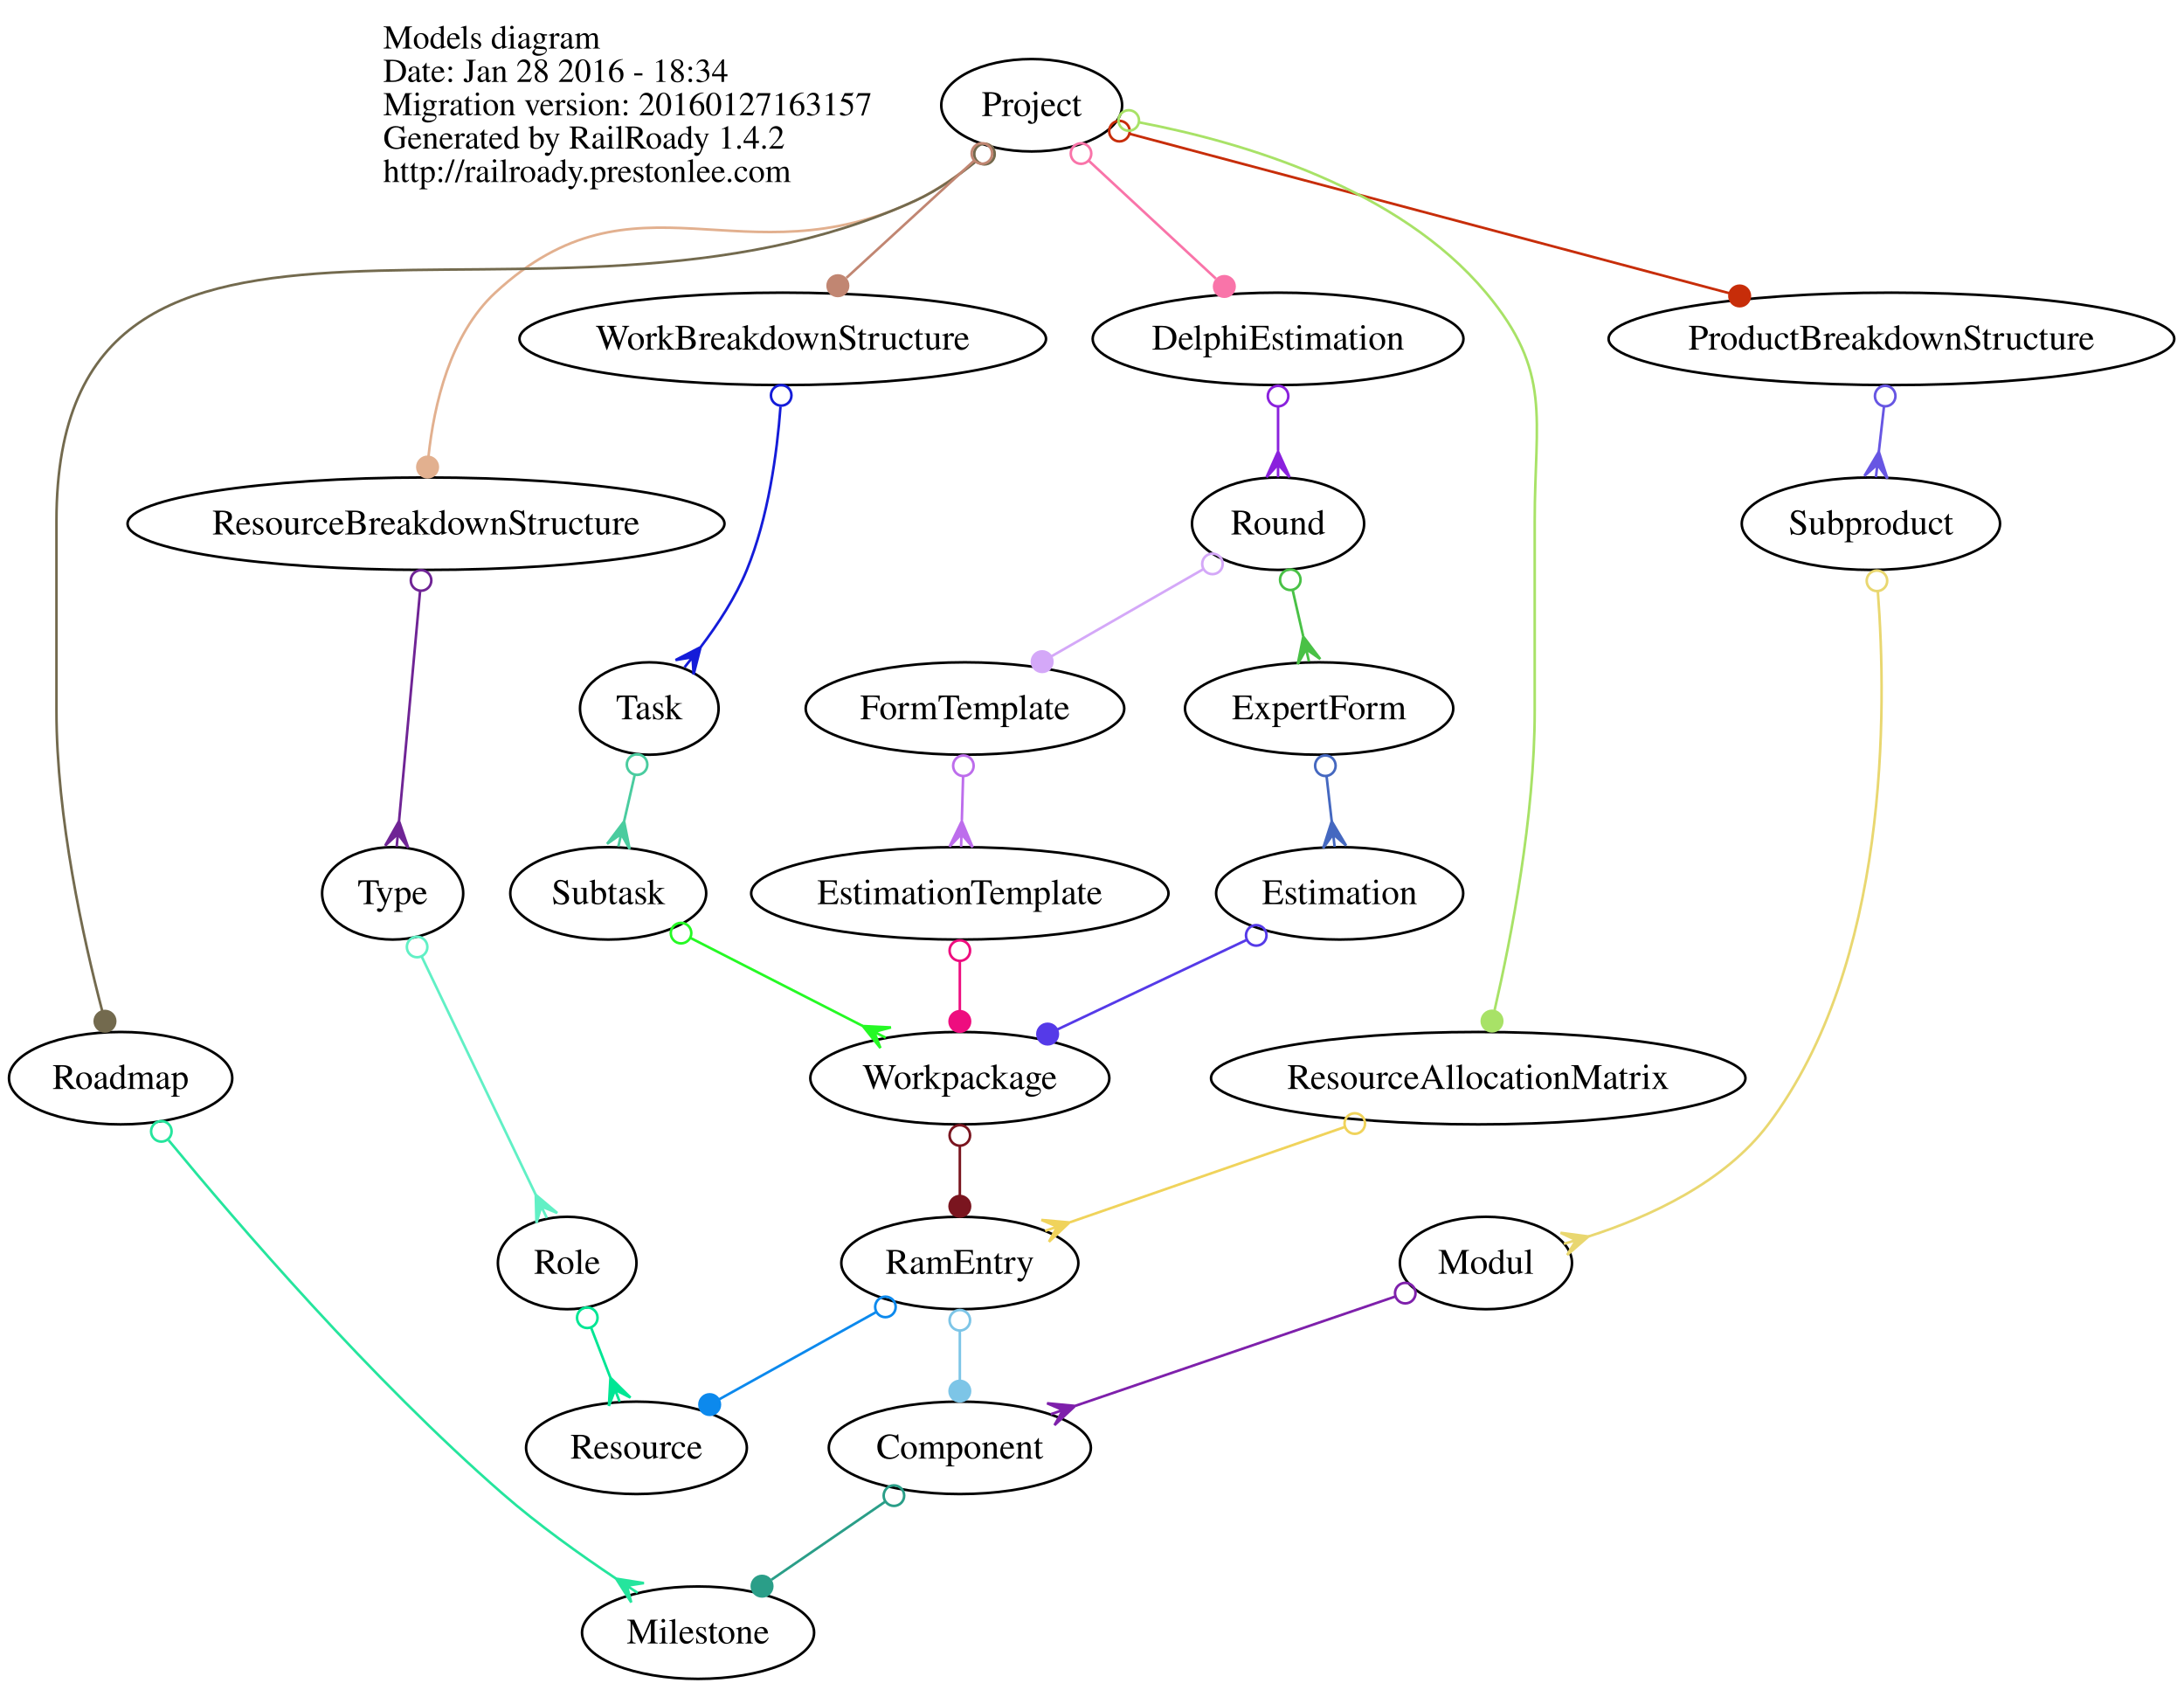
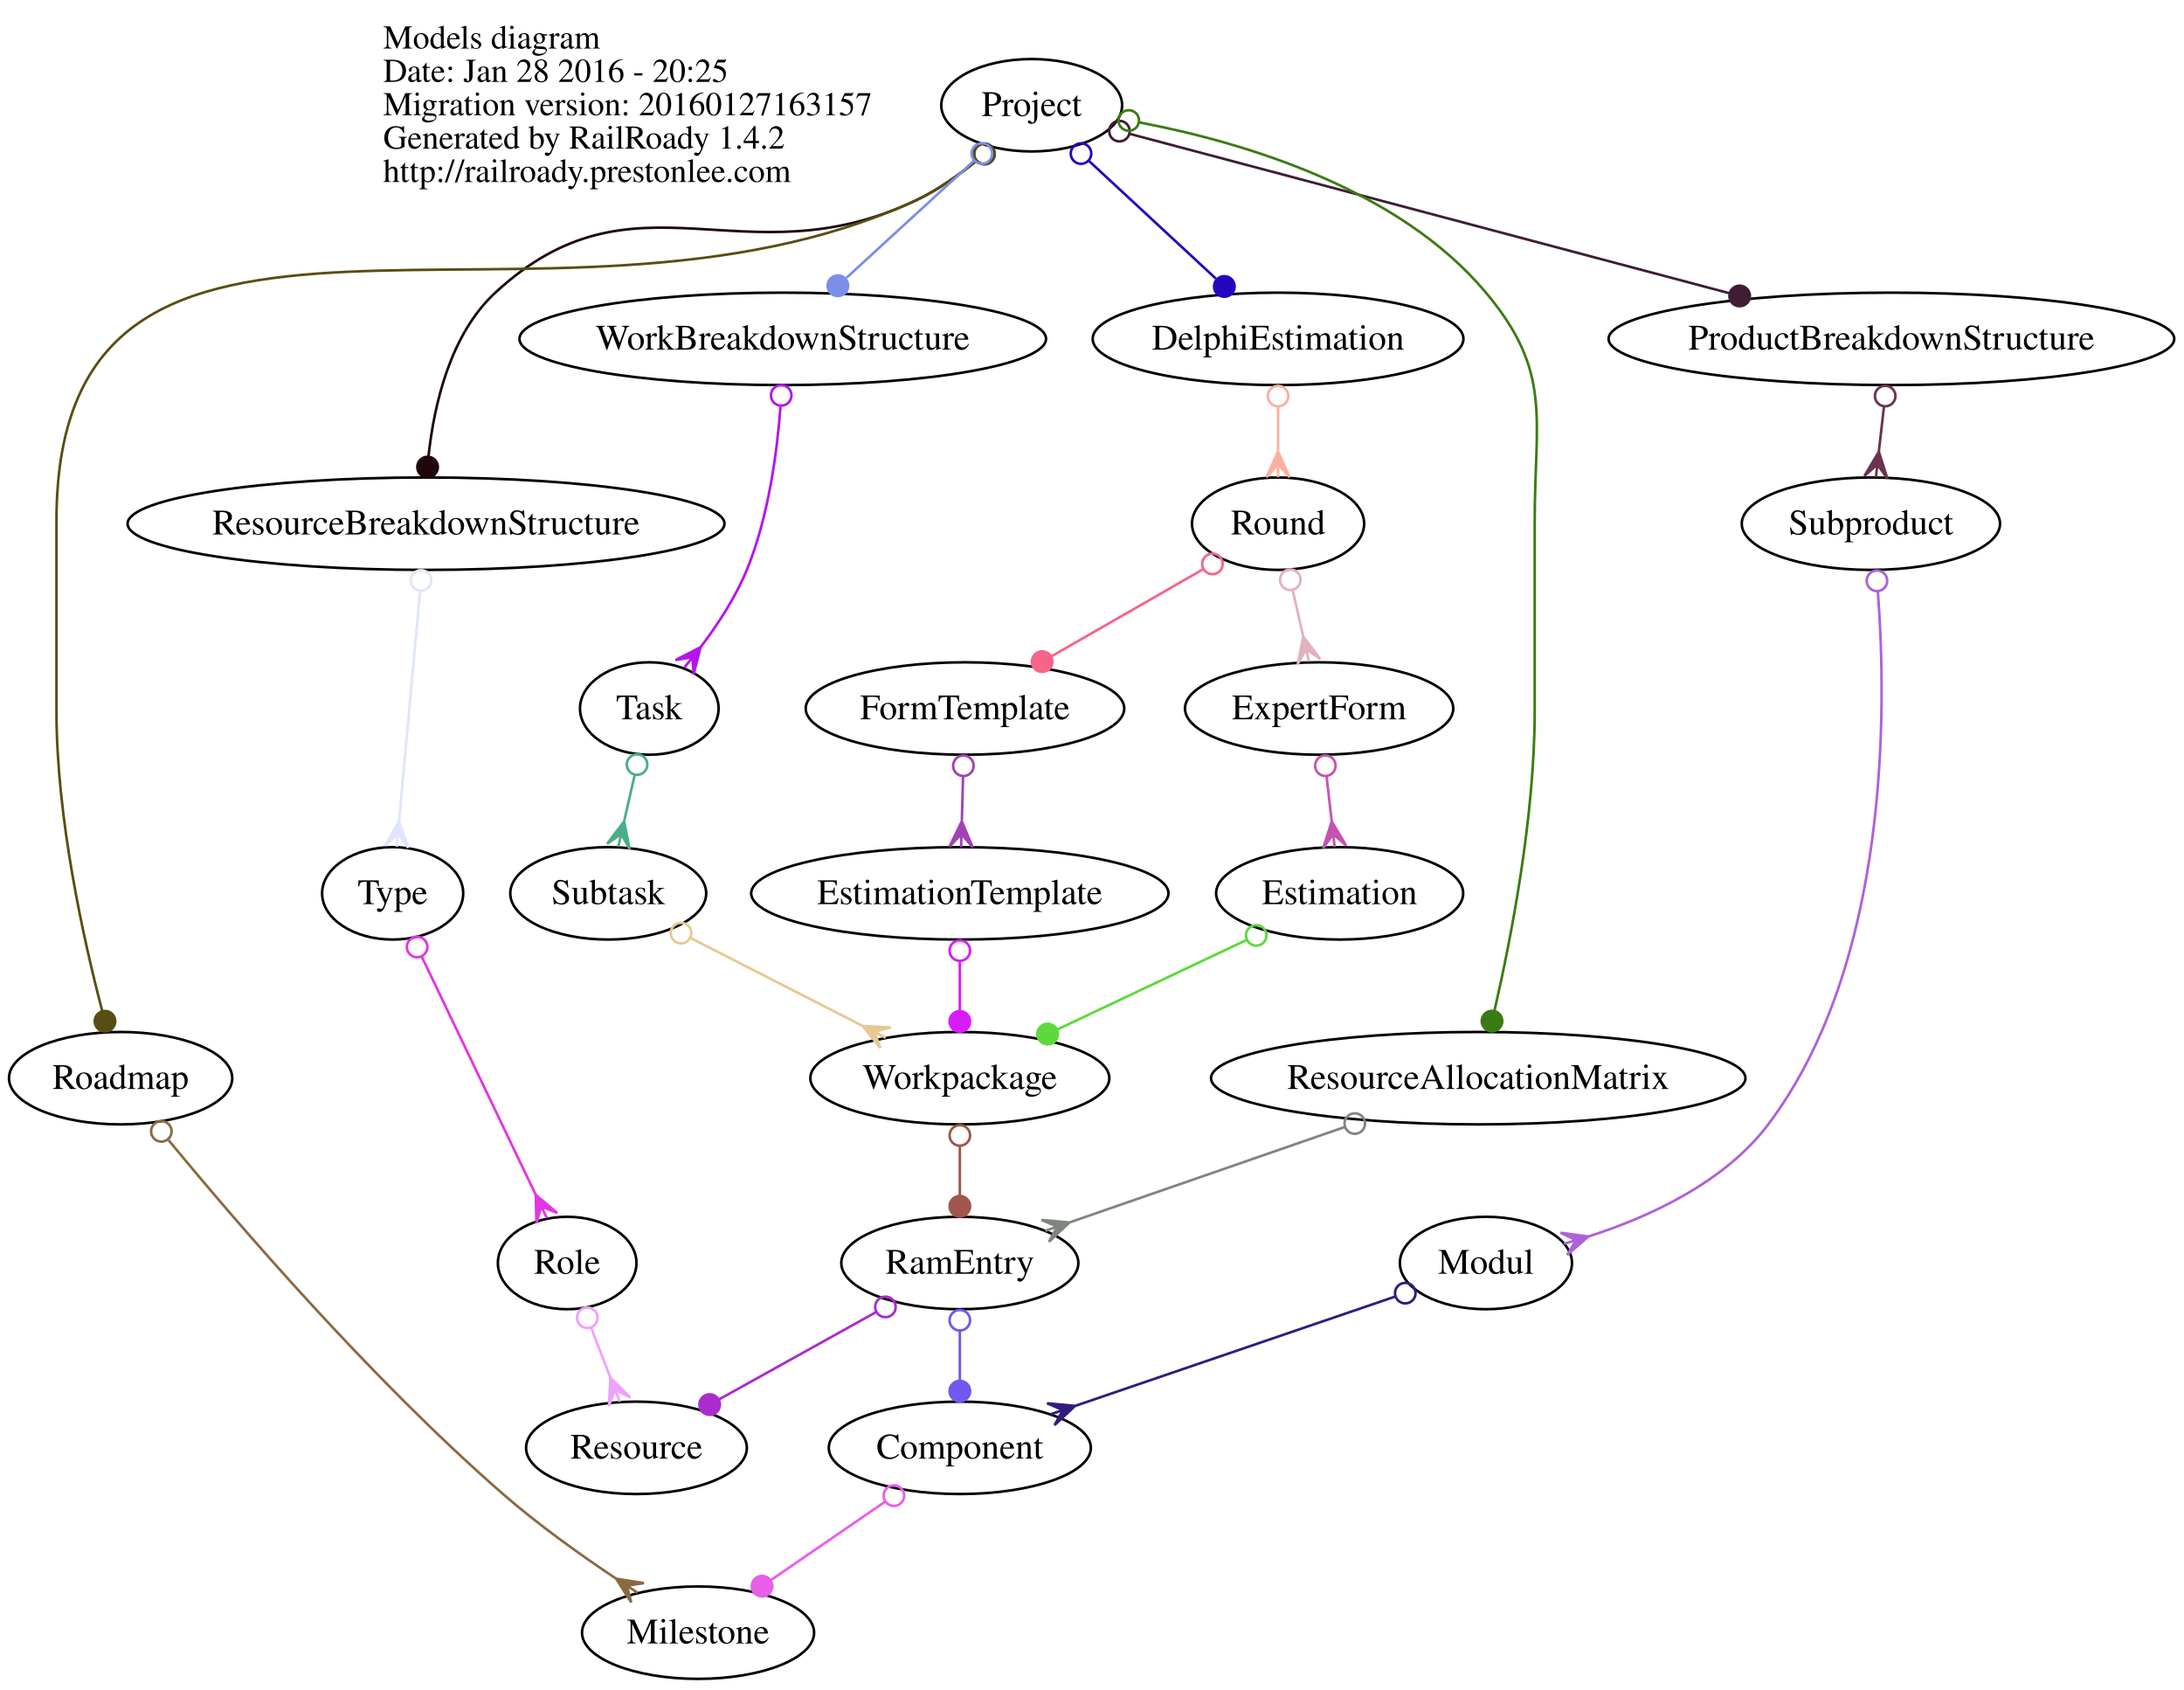
<svg xmlns="http://www.w3.org/2000/svg" width="851pt" height="658pt" viewBox="0.00 0.00 851.00 658.00">
  <g id="graph0" class="graph" transform="scale(1 1) rotate(0) translate(4 654)">
    <polygon fill="none" stroke="none" points="-4,4 -4,-654 847,-654 847,4 -4,4" />
    <g id="node1" class="node">
      <text text-anchor="start" x="145.312" y="-635.1" font-family="Times,serif" font-size="13.00">Models diagram</text>
-       <text text-anchor="start" x="145.312" y="-622.1" font-family="Times,serif" font-size="13.00">Date: Jan 28 2016 - 18:34</text>
+       <text text-anchor="start" x="145.312" y="-622.1" font-family="Times,serif" font-size="13.00">Date: Jan 28 2016 - 20:25</text>
      <text text-anchor="start" x="145.312" y="-609.1" font-family="Times,serif" font-size="13.00">Migration version: 20160127163157</text>
      <text text-anchor="start" x="145.312" y="-596.1" font-family="Times,serif" font-size="13.00">Generated by RailRoady 1.4.2</text>
      <text text-anchor="start" x="145.312" y="-583.1" font-family="Times,serif" font-size="13.00">http://railroady.prestonlee.com</text>
    </g>
    <g id="node2" class="node">
      <ellipse fill="none" stroke="black" cx="370" cy="-90" rx="51.063" ry="18" />
      <text text-anchor="middle" x="370" y="-85.8" font-family="Times,serif" font-size="14.00">Component</text>
    </g>
    <g id="node8" class="node">
      <ellipse fill="none" stroke="black" cx="268" cy="-18" rx="45.215" ry="18" />
      <text text-anchor="middle" x="268" y="-13.8" font-family="Times,serif" font-size="14.00">Milestone</text>
    </g>
    <g id="edge1" class="edge">
-       <path fill="none" stroke="#2a9e88" d="M340.873,-69.011C326.977,-59.475 310.409,-48.104 296.583,-38.616" />
-       <ellipse fill="none" stroke="#2a9e88" cx="344.318" cy="-71.375" rx="4" ry="4" />
-       <ellipse fill="#2a9e88" stroke="#2a9e88" cx="292.931" cy="-36.109" rx="4" ry="4" />
+       <path fill="none" stroke="#e85ee9" d="M340.873,-69.011C326.977,-59.475 310.409,-48.104 296.583,-38.616" />
+       <ellipse fill="none" stroke="#e85ee9" cx="344.318" cy="-71.375" rx="4" ry="4" />
+       <ellipse fill="#e85ee9" stroke="#e85ee9" cx="292.931" cy="-36.109" rx="4" ry="4" />
    </g>
    <g id="node3" class="node">
      <ellipse fill="none" stroke="black" cx="494" cy="-522" rx="72.242" ry="18" />
      <text text-anchor="middle" x="494" y="-517.8" font-family="Times,serif" font-size="14.00">DelphiEstimation</text>
    </g>
    <g id="node18" class="node">
      <ellipse fill="none" stroke="black" cx="494" cy="-450" rx="33.538" ry="18" />
      <text text-anchor="middle" x="494" y="-445.8" font-family="Times,serif" font-size="14.00">Round</text>
    </g>
    <g id="edge2" class="edge">
-       <path fill="none" stroke="#8a21dd" d="M494,-495.64C494,-490.063 494,-484.132 494,-478.476" />
-       <ellipse fill="none" stroke="#8a21dd" cx="494" cy="-499.697" rx="4" ry="4" />
-       <polygon fill="#8a21dd" stroke="#8a21dd" points="494,-478.104 498.5,-468.104 494,-473.104 494,-468.104 494,-468.104 494,-468.104 494,-473.104 489.5,-468.104 494,-478.104 494,-478.104" />
+       <path fill="none" stroke="#f8b1a1" d="M494,-495.64C494,-490.063 494,-484.132 494,-478.476" />
+       <ellipse fill="none" stroke="#f8b1a1" cx="494" cy="-499.697" rx="4" ry="4" />
+       <polygon fill="#f8b1a1" stroke="#f8b1a1" points="494,-478.104 498.5,-468.104 494,-473.104 494,-468.104 494,-468.104 494,-468.104 494,-473.104 489.5,-468.104 494,-478.104 494,-478.104" />
    </g>
    <g id="node4" class="node">
      <ellipse fill="none" stroke="black" cx="518" cy="-306" rx="48.139" ry="18" />
      <text text-anchor="middle" x="518" y="-301.8" font-family="Times,serif" font-size="14.00">Estimation</text>
    </g>
    <g id="node24" class="node">
      <ellipse fill="none" stroke="black" cx="370" cy="-234" rx="58.256" ry="18" />
      <text text-anchor="middle" x="370" y="-229.8" font-family="Times,serif" font-size="14.00">Workpackage</text>
    </g>
    <g id="edge3" class="edge">
-       <path fill="none" stroke="#553ae8" d="M481.658,-287.811C459.303,-277.238 430.698,-263.708 408.037,-252.991" />
-       <ellipse fill="none" stroke="#553ae8" cx="485.497" cy="-289.627" rx="4" ry="4" />
-       <ellipse fill="#553ae8" stroke="#553ae8" cx="404.214" cy="-251.182" rx="4" ry="4" />
+       <path fill="none" stroke="#5ed93d" d="M481.658,-287.811C459.303,-277.238 430.698,-263.708 408.037,-252.991" />
+       <ellipse fill="none" stroke="#5ed93d" cx="485.497" cy="-289.627" rx="4" ry="4" />
+       <ellipse fill="#5ed93d" stroke="#5ed93d" cx="404.214" cy="-251.182" rx="4" ry="4" />
    </g>
    <g id="node5" class="node">
      <ellipse fill="none" stroke="black" cx="370" cy="-306" rx="81.3" ry="18" />
      <text text-anchor="middle" x="370" y="-301.8" font-family="Times,serif" font-size="14.00">EstimationTemplate</text>
    </g>
    <g id="edge4" class="edge">
-       <path fill="none" stroke="#ee0d7f" d="M370,-279.64C370,-273.348 370,-266.605 370,-260.316" />
-       <ellipse fill="none" stroke="#ee0d7f" cx="370" cy="-283.697" rx="4" ry="4" />
-       <ellipse fill="#ee0d7f" stroke="#ee0d7f" cx="370" cy="-256.104" rx="4" ry="4" />
+       <path fill="none" stroke="#d61cfa" d="M370,-279.64C370,-273.348 370,-266.605 370,-260.316" />
+       <ellipse fill="none" stroke="#d61cfa" cx="370" cy="-283.697" rx="4" ry="4" />
+       <ellipse fill="#d61cfa" stroke="#d61cfa" cx="370" cy="-256.104" rx="4" ry="4" />
    </g>
    <g id="node6" class="node">
      <ellipse fill="none" stroke="black" cx="510" cy="-378" rx="52.266" ry="18" />
      <text text-anchor="middle" x="510" y="-373.8" font-family="Times,serif" font-size="14.00">ExpertForm</text>
    </g>
    <g id="edge5" class="edge">
-       <path fill="none" stroke="#4568c0" d="M512.898,-351.64C513.552,-345.92 514.248,-339.828 514.91,-334.042" />
-       <ellipse fill="none" stroke="#4568c0" cx="512.432" cy="-355.722" rx="4" ry="4" />
-       <polygon fill="#4568c0" stroke="#4568c0" points="514.91,-334.04 520.516,-324.615 515.477,-329.072 516.045,-324.104 516.045,-324.104 516.045,-324.104 515.477,-329.072 511.574,-323.593 514.91,-334.04 514.91,-334.04" />
+       <path fill="none" stroke="#c453b1" d="M512.898,-351.64C513.552,-345.92 514.248,-339.828 514.91,-334.042" />
+       <ellipse fill="none" stroke="#c453b1" cx="512.432" cy="-355.722" rx="4" ry="4" />
+       <polygon fill="#c453b1" stroke="#c453b1" points="514.91,-334.04 520.516,-324.615 515.477,-329.072 516.045,-324.104 516.045,-324.104 516.045,-324.104 515.477,-329.072 511.574,-323.593 514.91,-334.04 514.91,-334.04" />
    </g>
    <g id="node7" class="node">
      <ellipse fill="none" stroke="black" cx="372" cy="-378" rx="62.067" ry="18" />
      <text text-anchor="middle" x="372" y="-373.8" font-family="Times,serif" font-size="14.00">FormTemplate</text>
    </g>
    <g id="edge6" class="edge">
-       <path fill="none" stroke="#bd6dec" d="M371.275,-351.64C371.116,-346.063 370.947,-340.132 370.785,-334.476" />
-       <ellipse fill="none" stroke="#bd6dec" cx="371.391" cy="-355.698" rx="4" ry="4" />
-       <polygon fill="#bd6dec" stroke="#bd6dec" points="370.774,-334.1 374.987,-323.976 370.632,-329.102 370.489,-324.104 370.489,-324.104 370.489,-324.104 370.632,-329.102 365.991,-324.233 370.774,-334.1 370.774,-334.1" />
+       <path fill="none" stroke="#a242b5" d="M371.275,-351.64C371.116,-346.063 370.947,-340.132 370.785,-334.476" />
+       <ellipse fill="none" stroke="#a242b5" cx="371.391" cy="-355.698" rx="4" ry="4" />
+       <polygon fill="#a242b5" stroke="#a242b5" points="370.774,-334.1 374.987,-323.976 370.632,-329.102 370.489,-324.104 370.489,-324.104 370.489,-324.104 370.632,-329.102 365.991,-324.233 370.774,-334.1 370.774,-334.1" />
    </g>
    <g id="node9" class="node">
      <ellipse fill="none" stroke="black" cx="575" cy="-162" rx="33.538" ry="18" />
      <text text-anchor="middle" x="575" y="-157.8" font-family="Times,serif" font-size="14.00">Modul</text>
    </g>
    <g id="edge7" class="edge">
-       <path fill="none" stroke="#7e20ab" d="M539.68,-148.939C505.201,-137.166 452.598,-119.204 415.109,-106.403" />
-       <ellipse fill="none" stroke="#7e20ab" cx="543.567" cy="-150.267" rx="4" ry="4" />
-       <polygon fill="#7e20ab" stroke="#7e20ab" points="414.909,-106.335 406.899,-98.845 410.177,-104.719 405.445,-103.103 405.445,-103.103 405.445,-103.103 410.177,-104.719 403.991,-107.362 414.909,-106.335 414.909,-106.335" />
+       <path fill="none" stroke="#321b81" d="M539.68,-148.939C505.201,-137.166 452.598,-119.204 415.109,-106.403" />
+       <ellipse fill="none" stroke="#321b81" cx="543.567" cy="-150.267" rx="4" ry="4" />
+       <polygon fill="#321b81" stroke="#321b81" points="414.909,-106.335 406.899,-98.845 410.177,-104.719 405.445,-103.103 405.445,-103.103 405.445,-103.103 410.177,-104.719 403.991,-107.362 414.909,-106.335 414.909,-106.335" />
    </g>
    <g id="node10" class="node">
      <ellipse fill="none" stroke="black" cx="733" cy="-522" rx="110.202" ry="18" />
      <text text-anchor="middle" x="733" y="-517.8" font-family="Times,serif" font-size="14.00">ProductBreakdownStructure</text>
    </g>
    <g id="node19" class="node">
      <ellipse fill="none" stroke="black" cx="725" cy="-450" rx="50.325" ry="18" />
      <text text-anchor="middle" x="725" y="-445.8" font-family="Times,serif" font-size="14.00">Subproduct</text>
    </g>
    <g id="edge8" class="edge">
-       <path fill="none" stroke="#6756e3" d="M730.102,-495.64C729.448,-489.92 728.752,-483.828 728.09,-478.042" />
-       <ellipse fill="none" stroke="#6756e3" cx="730.568" cy="-499.722" rx="4" ry="4" />
-       <polygon fill="#6756e3" stroke="#6756e3" points="728.09,-478.04 731.426,-467.593 727.523,-473.072 726.955,-468.104 726.955,-468.104 726.955,-468.104 727.523,-473.072 722.484,-468.615 728.09,-478.04 728.09,-478.04" />
+       <path fill="none" stroke="#6d324f" d="M730.102,-495.64C729.448,-489.92 728.752,-483.828 728.09,-478.042" />
+       <ellipse fill="none" stroke="#6d324f" cx="730.568" cy="-499.722" rx="4" ry="4" />
+       <polygon fill="#6d324f" stroke="#6d324f" points="728.09,-478.04 731.426,-467.593 727.523,-473.072 726.955,-468.104 726.955,-468.104 726.955,-468.104 727.523,-473.072 722.484,-468.615 728.09,-478.04 728.09,-478.04" />
    </g>
    <g id="node11" class="node">
      <ellipse fill="none" stroke="black" cx="398" cy="-613" rx="35.234" ry="18" />
      <text text-anchor="middle" x="398" y="-608.8" font-family="Times,serif" font-size="14.00">Project</text>
    </g>
    <g id="edge13" class="edge">
-       <path fill="none" stroke="#f974a9" d="M420.227,-591.394C435.052,-577.65 454.539,-559.583 469.762,-545.47" />
-       <ellipse fill="none" stroke="#f974a9" cx="417.218" cy="-594.183" rx="4" ry="4" />
-       <ellipse fill="#f974a9" stroke="#f974a9" cx="473.066" cy="-542.407" rx="4" ry="4" />
+       <path fill="none" stroke="#2606bd" d="M420.227,-591.394C435.052,-577.65 454.539,-559.583 469.762,-545.47" />
+       <ellipse fill="none" stroke="#2606bd" cx="417.218" cy="-594.183" rx="4" ry="4" />
+       <ellipse fill="#2606bd" stroke="#2606bd" cx="473.066" cy="-542.407" rx="4" ry="4" />
    </g>
    <g id="edge10" class="edge">
-       <path fill="none" stroke="#c72d09" d="M436.302,-601.824C493.324,-586.675 601.186,-558.019 669.954,-539.75" />
-       <ellipse fill="none" stroke="#c72d09" cx="432.186" cy="-602.918" rx="4" ry="4" />
-       <ellipse fill="#c72d09" stroke="#c72d09" cx="673.86" cy="-538.712" rx="4" ry="4" />
+       <path fill="none" stroke="#401d35" d="M436.302,-601.824C493.324,-586.675 601.186,-558.019 669.954,-539.75" />
+       <ellipse fill="none" stroke="#401d35" cx="432.186" cy="-602.918" rx="4" ry="4" />
+       <ellipse fill="#401d35" stroke="#401d35" cx="673.86" cy="-538.712" rx="4" ry="4" />
    </g>
    <g id="node14" class="node">
      <ellipse fill="none" stroke="black" cx="572" cy="-234" rx="104.115" ry="18" />
      <text text-anchor="middle" x="572" y="-229.8" font-family="Times,serif" font-size="14.00">ResourceAllocationMatrix</text>
    </g>
    <g id="edge14" class="edge">
-       <path fill="none" stroke="#a8e267" d="M439.997,-606.312C480.664,-598.529 541.016,-580.562 575,-540 600.976,-508.997 594,-491.447 594,-451 594,-451 594,-451 594,-377 594,-335.853 584.868,-288.782 578.371,-260.501" />
-       <ellipse fill="none" stroke="#a8e267" cx="435.823" cy="-607.067" rx="4" ry="4" />
-       <ellipse fill="#a8e267" stroke="#a8e267" cx="577.369" cy="-256.248" rx="4" ry="4" />
+       <path fill="none" stroke="#3a7c13" d="M439.997,-606.312C480.664,-598.529 541.016,-580.562 575,-540 600.976,-508.997 594,-491.447 594,-451 594,-451 594,-451 594,-377 594,-335.853 584.868,-288.782 578.371,-260.501" />
+       <ellipse fill="none" stroke="#3a7c13" cx="435.823" cy="-607.067" rx="4" ry="4" />
+       <ellipse fill="#3a7c13" stroke="#3a7c13" cx="577.369" cy="-256.248" rx="4" ry="4" />
    </g>
    <g id="node15" class="node">
      <ellipse fill="none" stroke="black" cx="162" cy="-450" rx="116.291" ry="18" />
      <text text-anchor="middle" x="162" y="-445.8" font-family="Times,serif" font-size="14.00">ResourceBreakdownStructure</text>
    </g>
    <g id="edge11" class="edge">
-       <path fill="none" stroke="#e2b08f" d="M376.456,-591.465C369.432,-585.715 361.295,-579.96 353,-576 285.657,-543.85 243.796,-590.657 189,-540 171.363,-523.696 165.107,-496.29 162.96,-476.189" />
-       <ellipse fill="none" stroke="#e2b08f" cx="379.528" cy="-594.093" rx="4" ry="4" />
-       <ellipse fill="#e2b08f" stroke="#e2b08f" cx="162.609" cy="-472.061" rx="4" ry="4" />
+       <path fill="none" stroke="#1e080b" d="M376.456,-591.465C369.432,-585.715 361.295,-579.96 353,-576 285.657,-543.85 243.796,-590.657 189,-540 171.363,-523.696 165.107,-496.29 162.96,-476.189" />
+       <ellipse fill="none" stroke="#1e080b" cx="379.528" cy="-594.093" rx="4" ry="4" />
+       <ellipse fill="#1e080b" stroke="#1e080b" cx="162.609" cy="-472.061" rx="4" ry="4" />
    </g>
    <g id="node16" class="node">
      <ellipse fill="none" stroke="black" cx="43" cy="-234" rx="43.499" ry="18" />
      <text text-anchor="middle" x="43" y="-229.8" font-family="Times,serif" font-size="14.00">Roadmap</text>
    </g>
    <g id="edge12" class="edge">
-       <path fill="none" stroke="#736a4e" d="M376.519,-591.333C369.497,-585.576 361.346,-579.852 353,-576 208.714,-509.397 18,-609.916 18,-451 18,-451 18,-451 18,-377 18,-335.535 28.467,-288.277 35.856,-260.084" />
-       <ellipse fill="none" stroke="#736a4e" cx="379.588" cy="-593.969" rx="4" ry="4" />
-       <ellipse fill="#736a4e" stroke="#736a4e" cx="36.904" cy="-256.179" rx="4" ry="4" />
+       <path fill="none" stroke="#584e12" d="M376.519,-591.333C369.497,-585.576 361.346,-579.852 353,-576 208.714,-509.397 18,-609.916 18,-451 18,-451 18,-451 18,-377 18,-335.535 28.467,-288.277 35.856,-260.084" />
+       <ellipse fill="none" stroke="#584e12" cx="379.588" cy="-593.969" rx="4" ry="4" />
+       <ellipse fill="#584e12" stroke="#584e12" cx="36.904" cy="-256.179" rx="4" ry="4" />
    </g>
    <g id="node23" class="node">
      <ellipse fill="none" stroke="black" cx="301" cy="-522" rx="102.582" ry="18" />
      <text text-anchor="middle" x="301" y="-517.8" font-family="Times,serif" font-size="14.00">WorkBreakdownStructure</text>
    </g>
    <g id="edge9" class="edge">
-       <path fill="none" stroke="#c18672" d="M375.581,-591.43C360.703,-577.779 341.166,-559.853 325.82,-545.773" />
-       <ellipse fill="none" stroke="#c18672" cx="378.598" cy="-594.198" rx="4" ry="4" />
-       <ellipse fill="#c18672" stroke="#c18672" cx="322.473" cy="-542.702" rx="4" ry="4" />
+       <path fill="none" stroke="#7b8eea" d="M375.581,-591.43C360.703,-577.779 341.166,-559.853 325.82,-545.773" />
+       <ellipse fill="none" stroke="#7b8eea" cx="378.598" cy="-594.198" rx="4" ry="4" />
+       <ellipse fill="#7b8eea" stroke="#7b8eea" cx="322.473" cy="-542.702" rx="4" ry="4" />
    </g>
    <g id="node12" class="node">
      <ellipse fill="none" stroke="black" cx="370" cy="-162" rx="46.185" ry="18" />
      <text text-anchor="middle" x="370" y="-157.8" font-family="Times,serif" font-size="14.00">RamEntry</text>
    </g>
    <g id="edge16" class="edge">
-       <path fill="none" stroke="#7dc5e7" d="M370,-135.64C370,-129.348 370,-122.605 370,-116.316" />
-       <ellipse fill="none" stroke="#7dc5e7" cx="370" cy="-139.697" rx="4" ry="4" />
-       <ellipse fill="#7dc5e7" stroke="#7dc5e7" cx="370" cy="-112.104" rx="4" ry="4" />
+       <path fill="none" stroke="#7059ee" d="M370,-135.64C370,-129.348 370,-122.605 370,-116.316" />
+       <ellipse fill="none" stroke="#7059ee" cx="370" cy="-139.697" rx="4" ry="4" />
+       <ellipse fill="#7059ee" stroke="#7059ee" cx="370" cy="-112.104" rx="4" ry="4" />
    </g>
    <g id="node13" class="node">
      <ellipse fill="none" stroke="black" cx="244" cy="-90" rx="43.016" ry="18" />
      <text text-anchor="middle" x="244" y="-85.8" font-family="Times,serif" font-size="14.00">Resource</text>
    </g>
    <g id="edge15" class="edge">
-       <path fill="none" stroke="#0c89ed" d="M337.242,-142.801C318.437,-132.354 294.918,-119.288 276.205,-108.892" />
-       <ellipse fill="none" stroke="#0c89ed" cx="341.005" cy="-144.892" rx="4" ry="4" />
-       <ellipse fill="#0c89ed" stroke="#0c89ed" cx="272.527" cy="-106.848" rx="4" ry="4" />
+       <path fill="none" stroke="#ab2ccd" d="M337.242,-142.801C318.437,-132.354 294.918,-119.288 276.205,-108.892" />
+       <ellipse fill="none" stroke="#ab2ccd" cx="341.005" cy="-144.892" rx="4" ry="4" />
+       <ellipse fill="#ab2ccd" stroke="#ab2ccd" cx="272.527" cy="-106.848" rx="4" ry="4" />
    </g>
    <g id="edge17" class="edge">
-       <path fill="none" stroke="#f0d35b" d="M520.003,-214.981C486.805,-203.477 444.283,-188.742 412.995,-177.899" />
-       <ellipse fill="none" stroke="#f0d35b" cx="523.891" cy="-216.328" rx="4" ry="4" />
-       <polygon fill="#f0d35b" stroke="#f0d35b" points="412.707,-177.799 404.732,-170.273 407.982,-176.162 403.258,-174.525 403.258,-174.525 403.258,-174.525 407.982,-176.162 401.785,-178.777 412.707,-177.799 412.707,-177.799" />
+       <path fill="none" stroke="#7e877e" d="M520.003,-214.981C486.805,-203.477 444.283,-188.742 412.995,-177.899" />
+       <ellipse fill="none" stroke="#7e877e" cx="523.891" cy="-216.328" rx="4" ry="4" />
+       <polygon fill="#7e877e" stroke="#7e877e" points="412.707,-177.799 404.732,-170.273 407.982,-176.162 403.258,-174.525 403.258,-174.525 403.258,-174.525 407.982,-176.162 401.785,-178.777 412.707,-177.799 412.707,-177.799" />
    </g>
    <g id="node22" class="node">
      <ellipse fill="none" stroke="black" cx="149" cy="-306" rx="27.489" ry="18" />
      <text text-anchor="middle" x="149" y="-301.8" font-family="Times,serif" font-size="14.00">Type</text>
    </g>
    <g id="edge18" class="edge">
-       <path fill="none" stroke="#6f2495" d="M159.671,-423.558C157.372,-398.444 153.867,-360.164 151.508,-334.393" />
-       <ellipse fill="none" stroke="#6f2495" cx="160.067" cy="-427.888" rx="4" ry="4" />
-       <polygon fill="#6f2495" stroke="#6f2495" points="151.485,-334.148 155.055,-323.779 151.03,-329.168 150.574,-324.189 150.574,-324.189 150.574,-324.189 151.03,-329.168 146.092,-324.6 151.485,-334.148 151.485,-334.148" />
+       <path fill="none" stroke="#dfe5fc" d="M159.671,-423.558C157.372,-398.444 153.867,-360.164 151.508,-334.393" />
+       <ellipse fill="none" stroke="#dfe5fc" cx="160.067" cy="-427.888" rx="4" ry="4" />
+       <polygon fill="#dfe5fc" stroke="#dfe5fc" points="151.485,-334.148 155.055,-323.779 151.03,-329.168 150.574,-324.189 150.574,-324.189 150.574,-324.189 151.03,-329.168 146.092,-324.6 151.485,-334.148 151.485,-334.148" />
    </g>
    <g id="edge19" class="edge">
-       <path fill="none" stroke="#25e59d" d="M61.687,-209.843C88.628,-177.183 140.789,-116.602 192,-72 205.662,-60.102 222.012,-48.414 236.042,-39.055" />
-       <ellipse fill="none" stroke="#25e59d" cx="58.867" cy="-213.28" rx="4" ry="4" />
-       <polygon fill="#25e59d" stroke="#25e59d" points="236.073,-39.035 246.902,-37.31 240.253,-36.291 244.433,-33.548 244.433,-33.548 244.433,-33.548 240.253,-36.291 241.963,-29.786 236.073,-39.035 236.073,-39.035" />
+       <path fill="none" stroke="#896a41" d="M61.687,-209.843C88.628,-177.183 140.789,-116.602 192,-72 205.662,-60.102 222.012,-48.414 236.042,-39.055" />
+       <ellipse fill="none" stroke="#896a41" cx="58.867" cy="-213.28" rx="4" ry="4" />
+       <polygon fill="#896a41" stroke="#896a41" points="236.073,-39.035 246.902,-37.31 240.253,-36.291 244.433,-33.548 244.433,-33.548 244.433,-33.548 240.253,-36.291 241.963,-29.786 236.073,-39.035 236.073,-39.035" />
    </g>
    <g id="node17" class="node">
      <ellipse fill="none" stroke="black" cx="217" cy="-162" rx="27" ry="18" />
      <text text-anchor="middle" x="217" y="-157.8" font-family="Times,serif" font-size="14.00">Role</text>
    </g>
    <g id="edge20" class="edge">
-       <path fill="none" stroke="#00e694" d="M226.343,-136.778C228.747,-130.544 231.347,-123.805 233.793,-117.463" />
-       <ellipse fill="none" stroke="#00e694" cx="224.838" cy="-140.679" rx="4" ry="4" />
-       <polygon fill="#00e694" stroke="#00e694" points="233.861,-117.286 241.658,-109.576 235.66,-112.621 237.46,-107.956 237.46,-107.956 237.46,-107.956 235.66,-112.621 233.261,-106.337 233.861,-117.286 233.861,-117.286" />
+       <path fill="none" stroke="#eda2fc" d="M226.343,-136.778C228.747,-130.544 231.347,-123.805 233.793,-117.463" />
+       <ellipse fill="none" stroke="#eda2fc" cx="224.838" cy="-140.679" rx="4" ry="4" />
+       <polygon fill="#eda2fc" stroke="#eda2fc" points="233.861,-117.286 241.658,-109.576 235.66,-112.621 237.46,-107.956 237.46,-107.956 237.46,-107.956 235.66,-112.621 233.261,-106.337 233.861,-117.286 233.861,-117.286" />
    </g>
    <g id="edge21" class="edge">
-       <path fill="none" stroke="#49c146" d="M499.717,-423.987C501.029,-418.249 502.429,-412.121 503.762,-406.293" />
-       <ellipse fill="none" stroke="#49c146" cx="498.764" cy="-428.156" rx="4" ry="4" />
-       <polygon fill="#49c146" stroke="#49c146" points="503.823,-406.024 510.438,-397.278 504.937,-401.15 506.051,-396.275 506.051,-396.275 506.051,-396.275 504.937,-401.15 501.664,-395.273 503.823,-406.024 503.823,-406.024" />
+       <path fill="none" stroke="#e0b2be" d="M499.717,-423.987C501.029,-418.249 502.429,-412.121 503.762,-406.293" />
+       <ellipse fill="none" stroke="#e0b2be" cx="498.764" cy="-428.156" rx="4" ry="4" />
+       <polygon fill="#e0b2be" stroke="#e0b2be" points="503.823,-406.024 510.438,-397.278 504.937,-401.15 506.051,-396.275 506.051,-396.275 506.051,-396.275 504.937,-401.15 501.664,-395.273 503.823,-406.024 503.823,-406.024" />
    </g>
    <g id="edge22" class="edge">
-       <path fill="none" stroke="#d4a8f8" d="M464.808,-432.25C447.042,-422.057 424.279,-408.996 405.743,-398.361" />
-       <ellipse fill="none" stroke="#d4a8f8" cx="468.437" cy="-434.333" rx="4" ry="4" />
-       <ellipse fill="#d4a8f8" stroke="#d4a8f8" cx="402.076" cy="-396.257" rx="4" ry="4" />
+       <path fill="none" stroke="#f76489" d="M464.808,-432.25C447.042,-422.057 424.279,-408.996 405.743,-398.361" />
+       <ellipse fill="none" stroke="#f76489" cx="468.437" cy="-434.333" rx="4" ry="4" />
+       <ellipse fill="#f76489" stroke="#f76489" cx="402.076" cy="-396.257" rx="4" ry="4" />
    </g>
    <g id="edge23" class="edge">
-       <path fill="none" stroke="#e9d770" d="M727.694,-423.748C731.227,-377.599 732.212,-278.635 685,-216 668.01,-193.46 638.935,-180.029 614.943,-172.329" />
-       <ellipse fill="none" stroke="#e9d770" cx="727.354" cy="-427.744" rx="4" ry="4" />
-       <polygon fill="#e9d770" stroke="#e9d770" points="614.941,-172.329 606.649,-165.153 610.151,-170.896 605.36,-169.464 605.36,-169.464 605.36,-169.464 610.151,-170.896 604.071,-173.775 614.941,-172.329 614.941,-172.329" />
+       <path fill="none" stroke="#ae61d9" d="M727.694,-423.748C731.227,-377.599 732.212,-278.635 685,-216 668.01,-193.46 638.935,-180.029 614.943,-172.329" />
+       <ellipse fill="none" stroke="#ae61d9" cx="727.354" cy="-427.744" rx="4" ry="4" />
+       <polygon fill="#ae61d9" stroke="#ae61d9" points="614.941,-172.329 606.649,-165.153 610.151,-170.896 605.36,-169.464 605.36,-169.464 605.36,-169.464 610.151,-170.896 604.071,-173.775 614.941,-172.329 614.941,-172.329" />
    </g>
    <g id="node20" class="node">
      <ellipse fill="none" stroke="black" cx="233" cy="-306" rx="38.171" ry="18" />
      <text text-anchor="middle" x="233" y="-301.8" font-family="Times,serif" font-size="14.00">Subtask</text>
    </g>
    <g id="edge24" class="edge">
-       <path fill="none" stroke="#25f924" d="M264.992,-288.654C285.049,-278.405 311.007,-265.142 332.095,-254.367" />
-       <ellipse fill="none" stroke="#25f924" cx="261.372" cy="-290.504" rx="4" ry="4" />
-       <polygon fill="#25f924" stroke="#25f924" points="332.198,-254.315 343.15,-253.772 336.65,-252.04 341.103,-249.765 341.103,-249.765 341.103,-249.765 336.65,-252.04 339.055,-245.758 332.198,-254.315 332.198,-254.315" />
+       <path fill="none" stroke="#e7c891" d="M264.992,-288.654C285.049,-278.405 311.007,-265.142 332.095,-254.367" />
+       <ellipse fill="none" stroke="#e7c891" cx="261.372" cy="-290.504" rx="4" ry="4" />
+       <polygon fill="#e7c891" stroke="#e7c891" points="332.198,-254.315 343.15,-253.772 336.65,-252.04 341.103,-249.765 341.103,-249.765 341.103,-249.765 336.65,-252.04 339.055,-245.758 332.198,-254.315 332.198,-254.315" />
    </g>
    <g id="node21" class="node">
      <ellipse fill="none" stroke="black" cx="249" cy="-378" rx="27" ry="18" />
      <text text-anchor="middle" x="249" y="-373.8" font-family="Times,serif" font-size="14.00">Task</text>
    </g>
    <g id="edge25" class="edge">
-       <path fill="none" stroke="#4acc9f" d="M243.283,-351.987C241.971,-346.249 240.571,-340.121 239.238,-334.293" />
-       <ellipse fill="none" stroke="#4acc9f" cx="244.236" cy="-356.156" rx="4" ry="4" />
-       <polygon fill="#4acc9f" stroke="#4acc9f" points="239.177,-334.024 241.336,-323.273 238.063,-329.15 236.949,-324.275 236.949,-324.275 236.949,-324.275 238.063,-329.15 232.562,-325.278 239.177,-334.024 239.177,-334.024" />
+       <path fill="none" stroke="#4bae86" d="M243.283,-351.987C241.971,-346.249 240.571,-340.121 239.238,-334.293" />
+       <ellipse fill="none" stroke="#4bae86" cx="244.236" cy="-356.156" rx="4" ry="4" />
+       <polygon fill="#4bae86" stroke="#4bae86" points="239.177,-334.024 241.336,-323.273 238.063,-329.15 236.949,-324.275 236.949,-324.275 236.949,-324.275 238.063,-329.15 232.562,-325.278 239.177,-334.024 239.177,-334.024" />
    </g>
    <g id="edge26" class="edge">
-       <path fill="none" stroke="#61f0c5" d="M160.261,-281.485C172.536,-255.851 192.113,-214.969 204.761,-188.557" />
-       <ellipse fill="none" stroke="#61f0c5" cx="158.528" cy="-285.103" rx="4" ry="4" />
-       <polygon fill="#61f0c5" stroke="#61f0c5" points="204.762,-188.556 213.14,-181.48 206.921,-184.046 209.081,-179.537 209.081,-179.537 209.081,-179.537 206.921,-184.046 205.022,-177.593 204.762,-188.556 204.762,-188.556" />
+       <path fill="none" stroke="#e336e1" d="M160.261,-281.485C172.536,-255.851 192.113,-214.969 204.761,-188.557" />
+       <ellipse fill="none" stroke="#e336e1" cx="158.528" cy="-285.103" rx="4" ry="4" />
+       <polygon fill="#e336e1" stroke="#e336e1" points="204.762,-188.556 213.14,-181.48 206.921,-184.046 209.081,-179.537 209.081,-179.537 209.081,-179.537 206.921,-184.046 205.022,-177.593 204.762,-188.556 204.762,-188.556" />
    </g>
    <g id="edge27" class="edge">
-       <path fill="none" stroke="#141cd9" d="M300.125,-495.586C298.759,-477.311 295.361,-452.397 287,-432 282.639,-421.362 275.759,-410.824 269.044,-401.981" />
-       <ellipse fill="none" stroke="#141cd9" cx="300.397" cy="-499.982" rx="4" ry="4" />
-       <polygon fill="#141cd9" stroke="#141cd9" points="268.976,-401.895 266.264,-391.27 265.86,-397.984 262.744,-394.074 262.744,-394.074 262.744,-394.074 265.86,-397.984 259.225,-396.878 268.976,-401.895 268.976,-401.895" />
+       <path fill="none" stroke="#b515ed" d="M300.125,-495.586C298.759,-477.311 295.361,-452.397 287,-432 282.639,-421.362 275.759,-410.824 269.044,-401.981" />
+       <ellipse fill="none" stroke="#b515ed" cx="300.397" cy="-499.982" rx="4" ry="4" />
+       <polygon fill="#b515ed" stroke="#b515ed" points="268.976,-401.895 266.264,-391.27 265.86,-397.984 262.744,-394.074 262.744,-394.074 262.744,-394.074 265.86,-397.984 259.225,-396.878 268.976,-401.895 268.976,-401.895" />
    </g>
    <g id="edge28" class="edge">
-       <path fill="none" stroke="#7a151f" d="M370,-207.64C370,-201.348 370,-194.605 370,-188.316" />
-       <ellipse fill="none" stroke="#7a151f" cx="370" cy="-211.697" rx="4" ry="4" />
-       <ellipse fill="#7a151f" stroke="#7a151f" cx="370" cy="-184.104" rx="4" ry="4" />
+       <path fill="none" stroke="#a0564c" d="M370,-207.64C370,-201.348 370,-194.605 370,-188.316" />
+       <ellipse fill="none" stroke="#a0564c" cx="370" cy="-211.697" rx="4" ry="4" />
+       <ellipse fill="#a0564c" stroke="#a0564c" cx="370" cy="-184.104" rx="4" ry="4" />
    </g>
  </g>
</svg>
